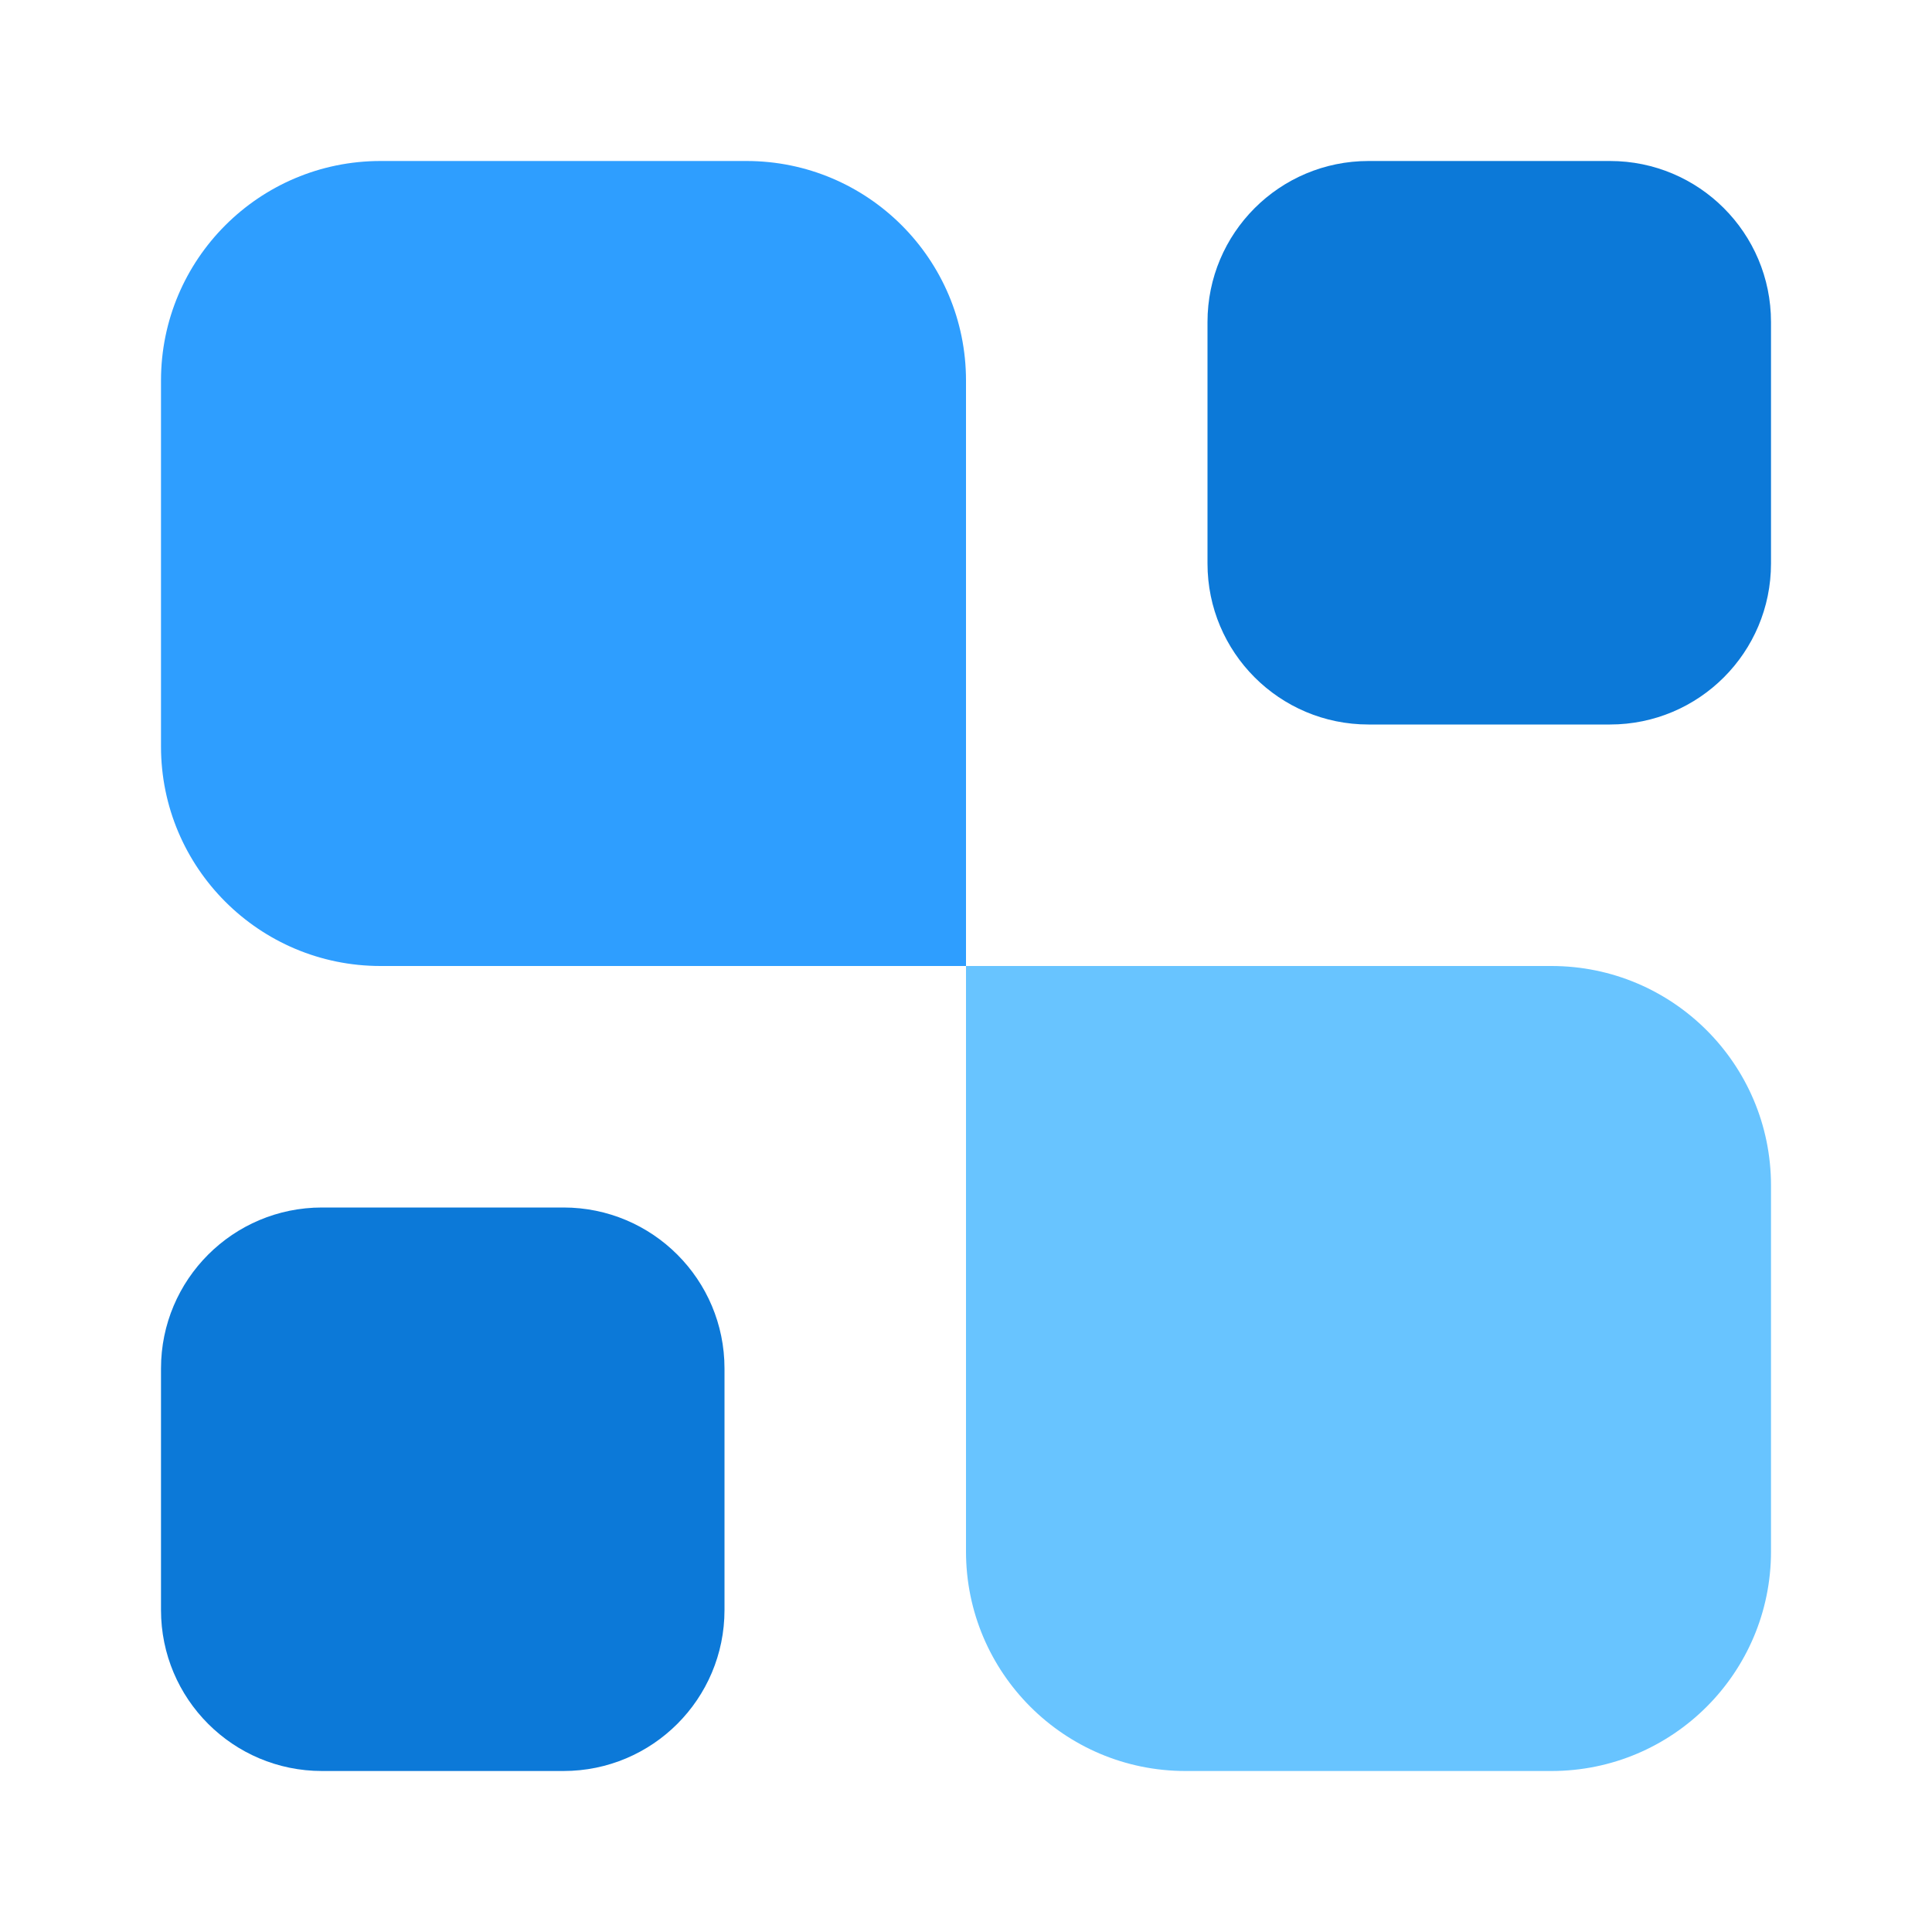
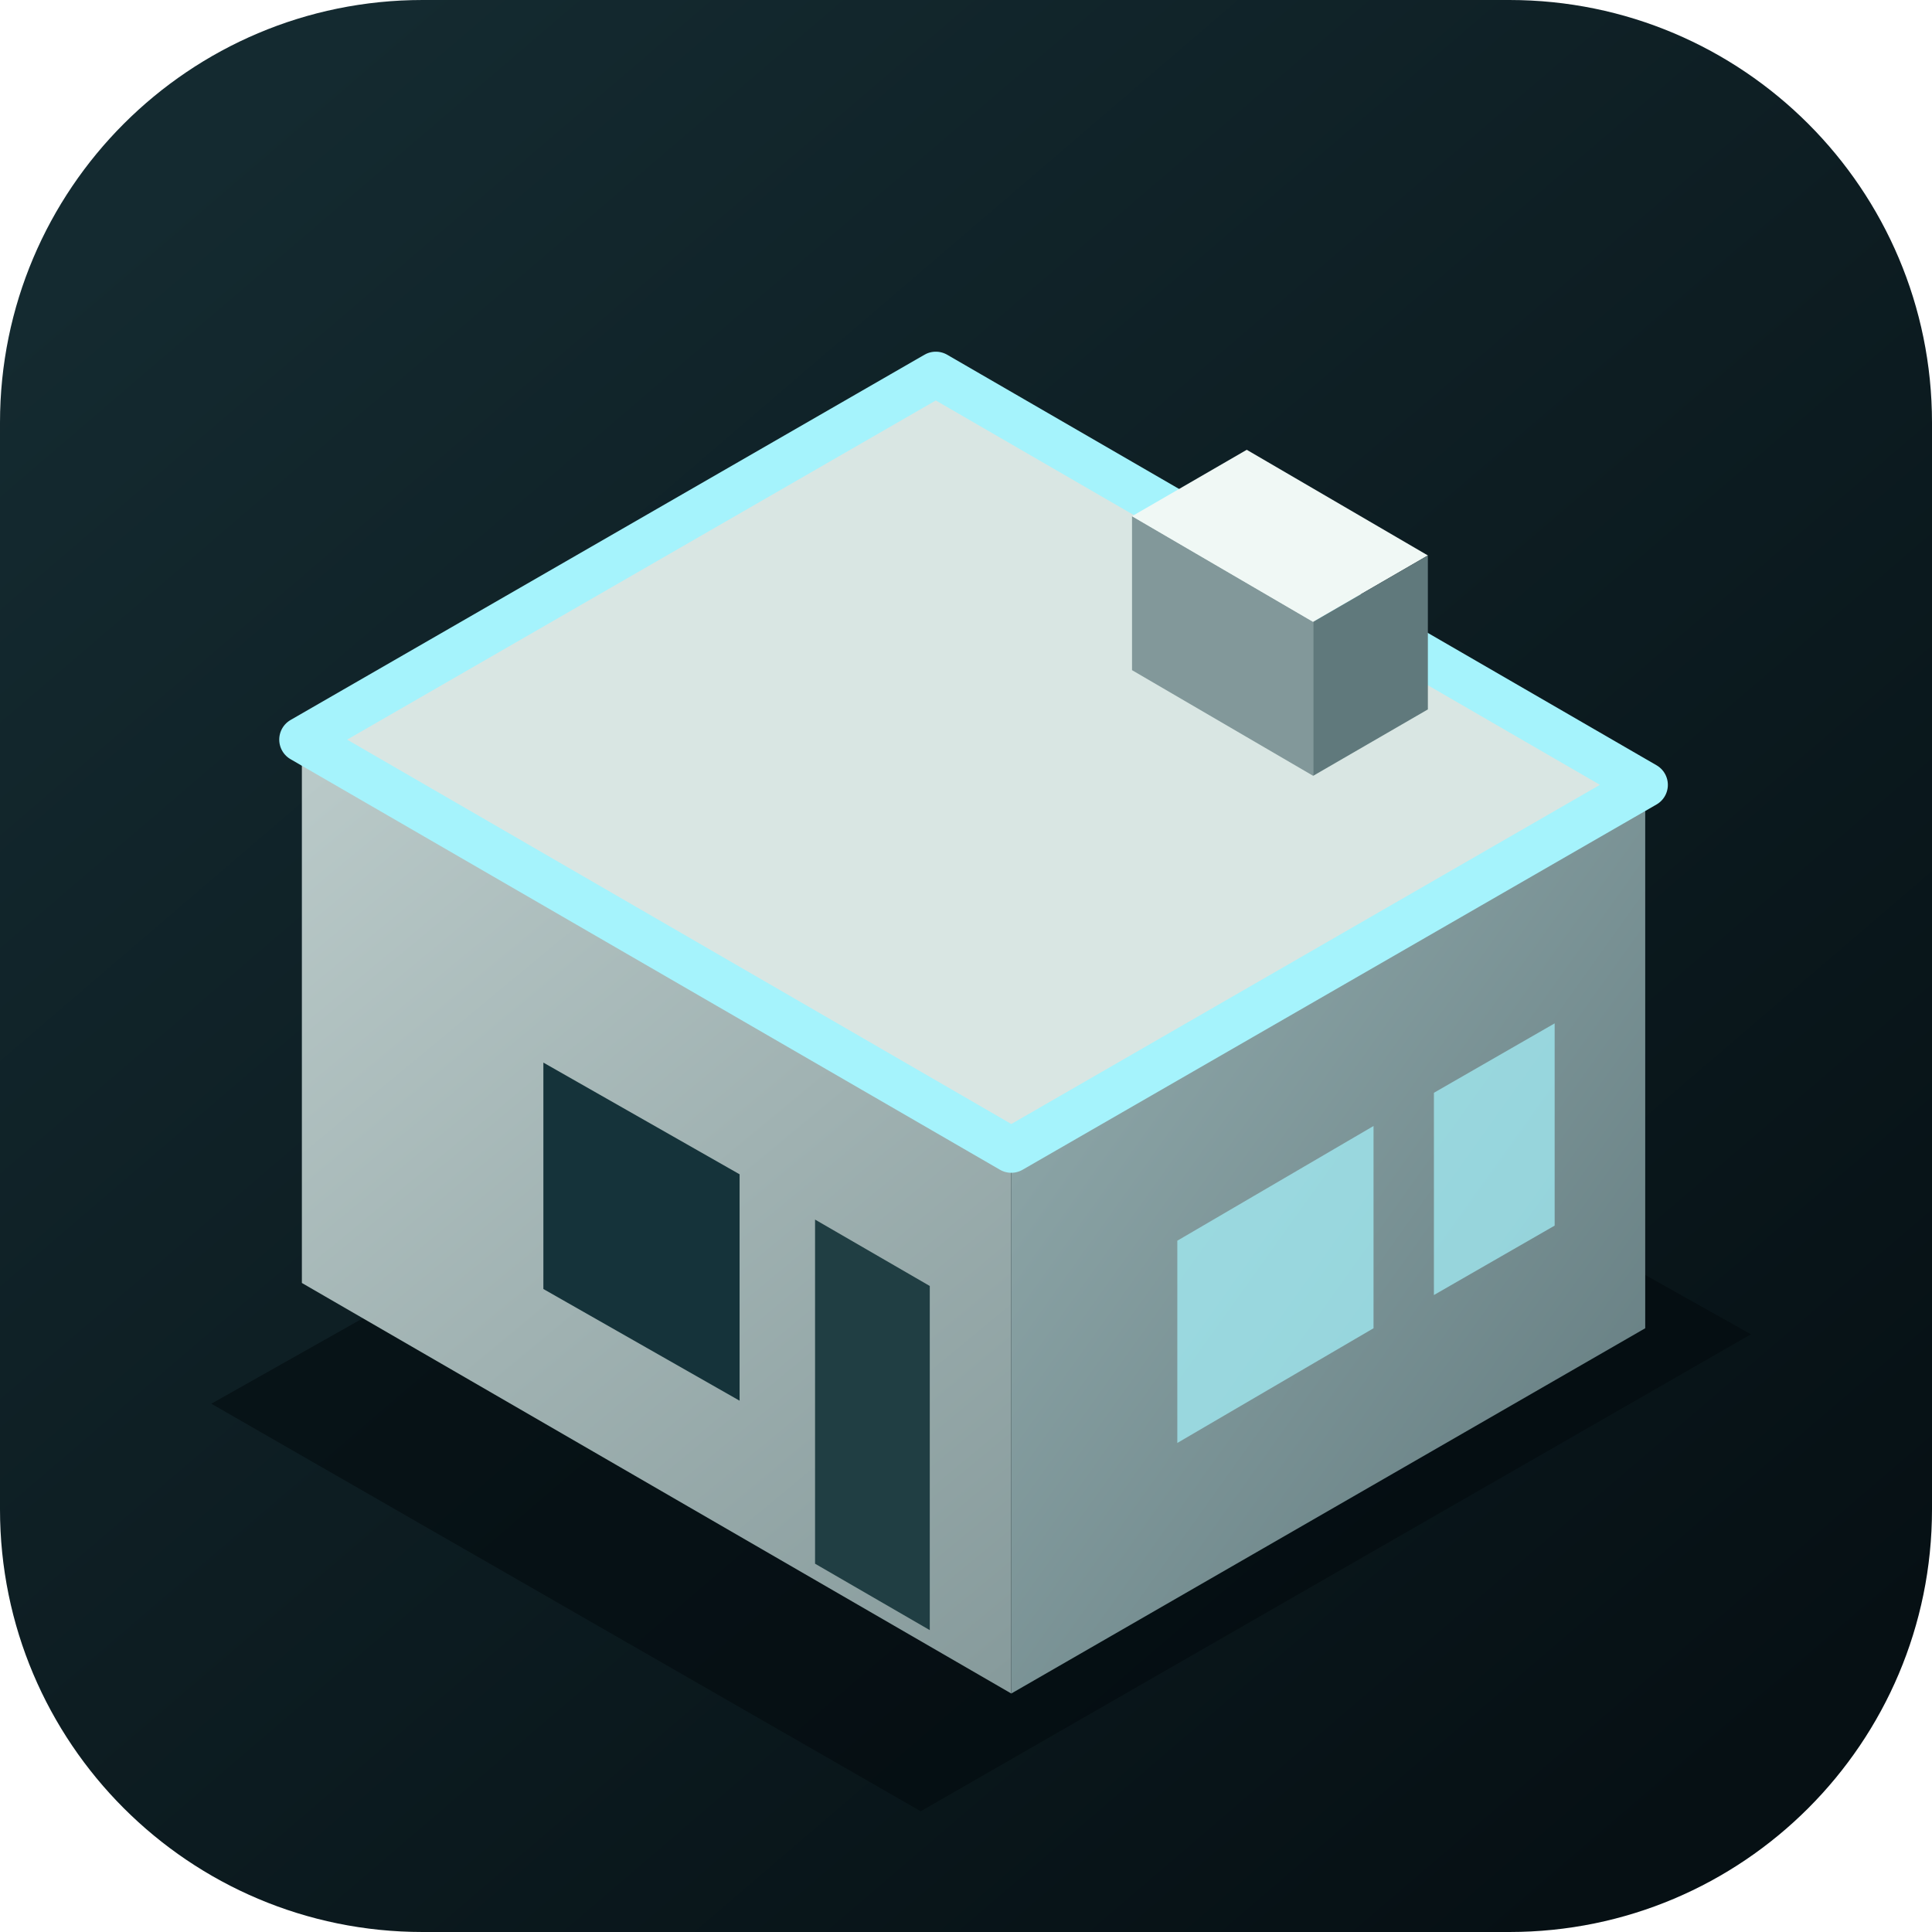
- <svg xmlns="http://www.w3.org/2000/svg" width="24" height="24" viewBox="0 0 24 24" fill="none">
-   <path d="M22 19.273C22 20.779 20.779 22 19.273 22H14.727C13.221 22 12 20.779 12 19.273V12H19.273C20.779 12 22 13.221 22 14.727V19.273Z" fill="#68C4FF" />
-   <path d="M20 2C21.105 2 22 2.895 22 4V7C22 8.105 21.105 9 20 9H17C15.895 9 15 8.105 15 7V4C15 2.895 15.895 2 17 2H20Z" fill="#0C79D8" />
-   <path d="M7 15C8.105 15 9 15.895 9 17V20C9 21.105 8.105 22 7 22H4C2.895 22 2 21.105 2 20V17C2 15.895 2.895 15 4 15H7Z" fill="#0C79D8" />
-   <path d="M12 12H4.727C3.221 12 2 10.779 2 9.273V4.727C2 3.221 3.221 2 4.727 2H9.273C10.779 2 12 3.221 12 4.727V12Z" fill="#2E9EFF" />
+ <svg xmlns="http://www.w3.org/2000/svg" viewBox="0 0 64 64" role="img" aria-label="Isometric 3D house">
+   <defs>
+     <linearGradient id="bg" x1="8" y1="4" x2="56" y2="60" gradientUnits="userSpaceOnUse">
+       <stop stop-color="#142A30" />
+       <stop offset="1" stop-color="#061014" />
+     </linearGradient>
+     <linearGradient id="left" x1="10" y1="26" x2="34" y2="55" gradientUnits="userSpaceOnUse">
+       <stop stop-color="#B9C9C8" />
+       <stop offset="1" stop-color="#879B9C" />
+     </linearGradient>
+     <linearGradient id="right" x1="34" y1="36" x2="55" y2="51" gradientUnits="userSpaceOnUse">
+       <stop stop-color="#8CA5A7" />
+       <stop offset="1" stop-color="#647C80" />
+     </linearGradient>
+   </defs>
+   <rect width="64" height="64" rx="14" fill="url(#bg)" />
+   <path d="M7 46.5 30.5 60 58 44.2 34.5 31Z" fill="#02090C" opacity=".55" />
+   <path d="m10 24.5 23.5 13.6v18L10 42.5Z" fill="url(#left)" />
+   <path d="m33.5 38.1 21-12.1v18L33.5 56.1Z" fill="url(#right)" />
+   <path d="M10 24.5 31 12.4 54.5 26 33.5 38.1Z" fill="#D9E6E3" />
+   <path d="M10 24.5 31 12.4 54.5 26 33.5 38.1 10 24.5Z" fill="none" stroke="#A5F3FC" stroke-width="1.5" stroke-linejoin="round" />
+   <path d="m18 35.2 6.5 3.7v7.5L18 42.7Z" fill="#15333A" />
+   <path d="m27 40.4 3.8 2.2v11.4L27 51.8Z" fill="#203E43" />
+   <path d="m39 41.1 6.5-3.8v6.7L39 47.8Z" fill="#A5F3FC" opacity=".7" />
+   <path d="m47.5 36.2 4-2.3v6.7l-4 2.3Z" fill="#A5F3FC" opacity=".7" />
+   <path d="m37.5 17.1 6 3.5v5.1l-6-3.5Z" fill="#82989A" />
+   <path d="m37.5 17.1 3.8-2.2 6 3.5-3.8 2.2Z" fill="#F0F8F5" />
+   <path d="m43.5 20.6 3.8-2.2v5.1l-3.8 2.2Z" fill="#60797C" />
</svg>
